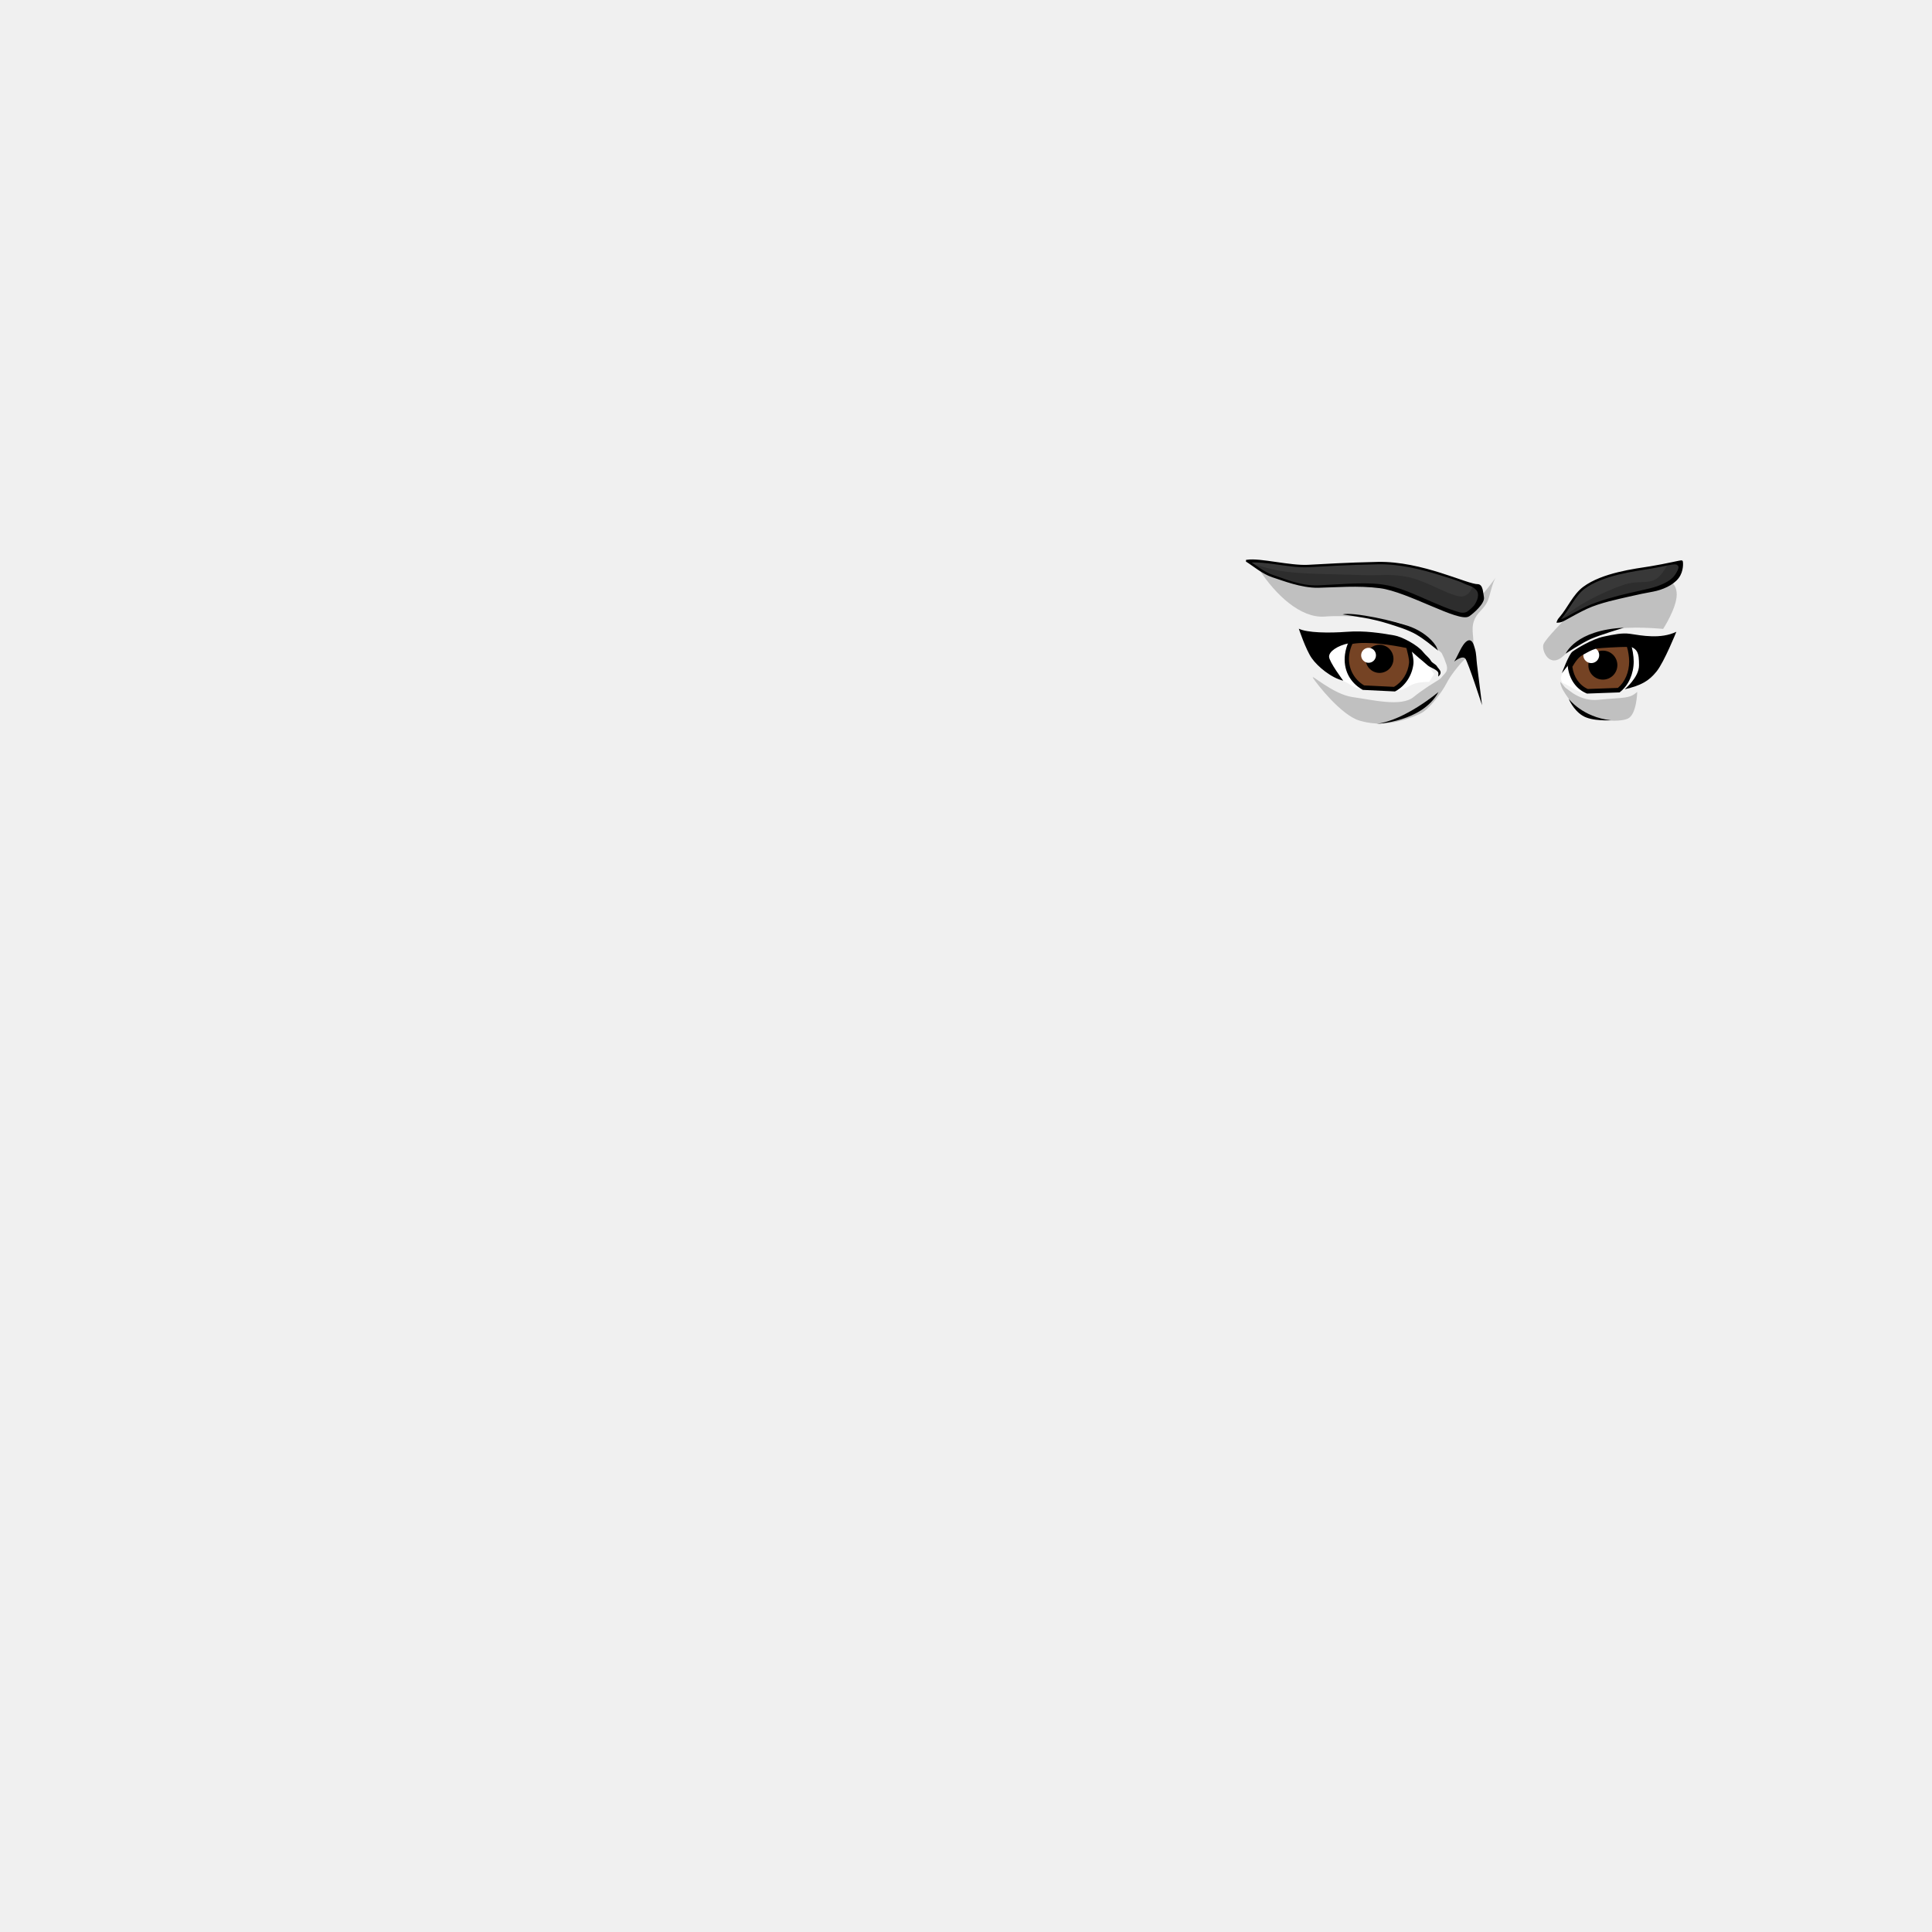
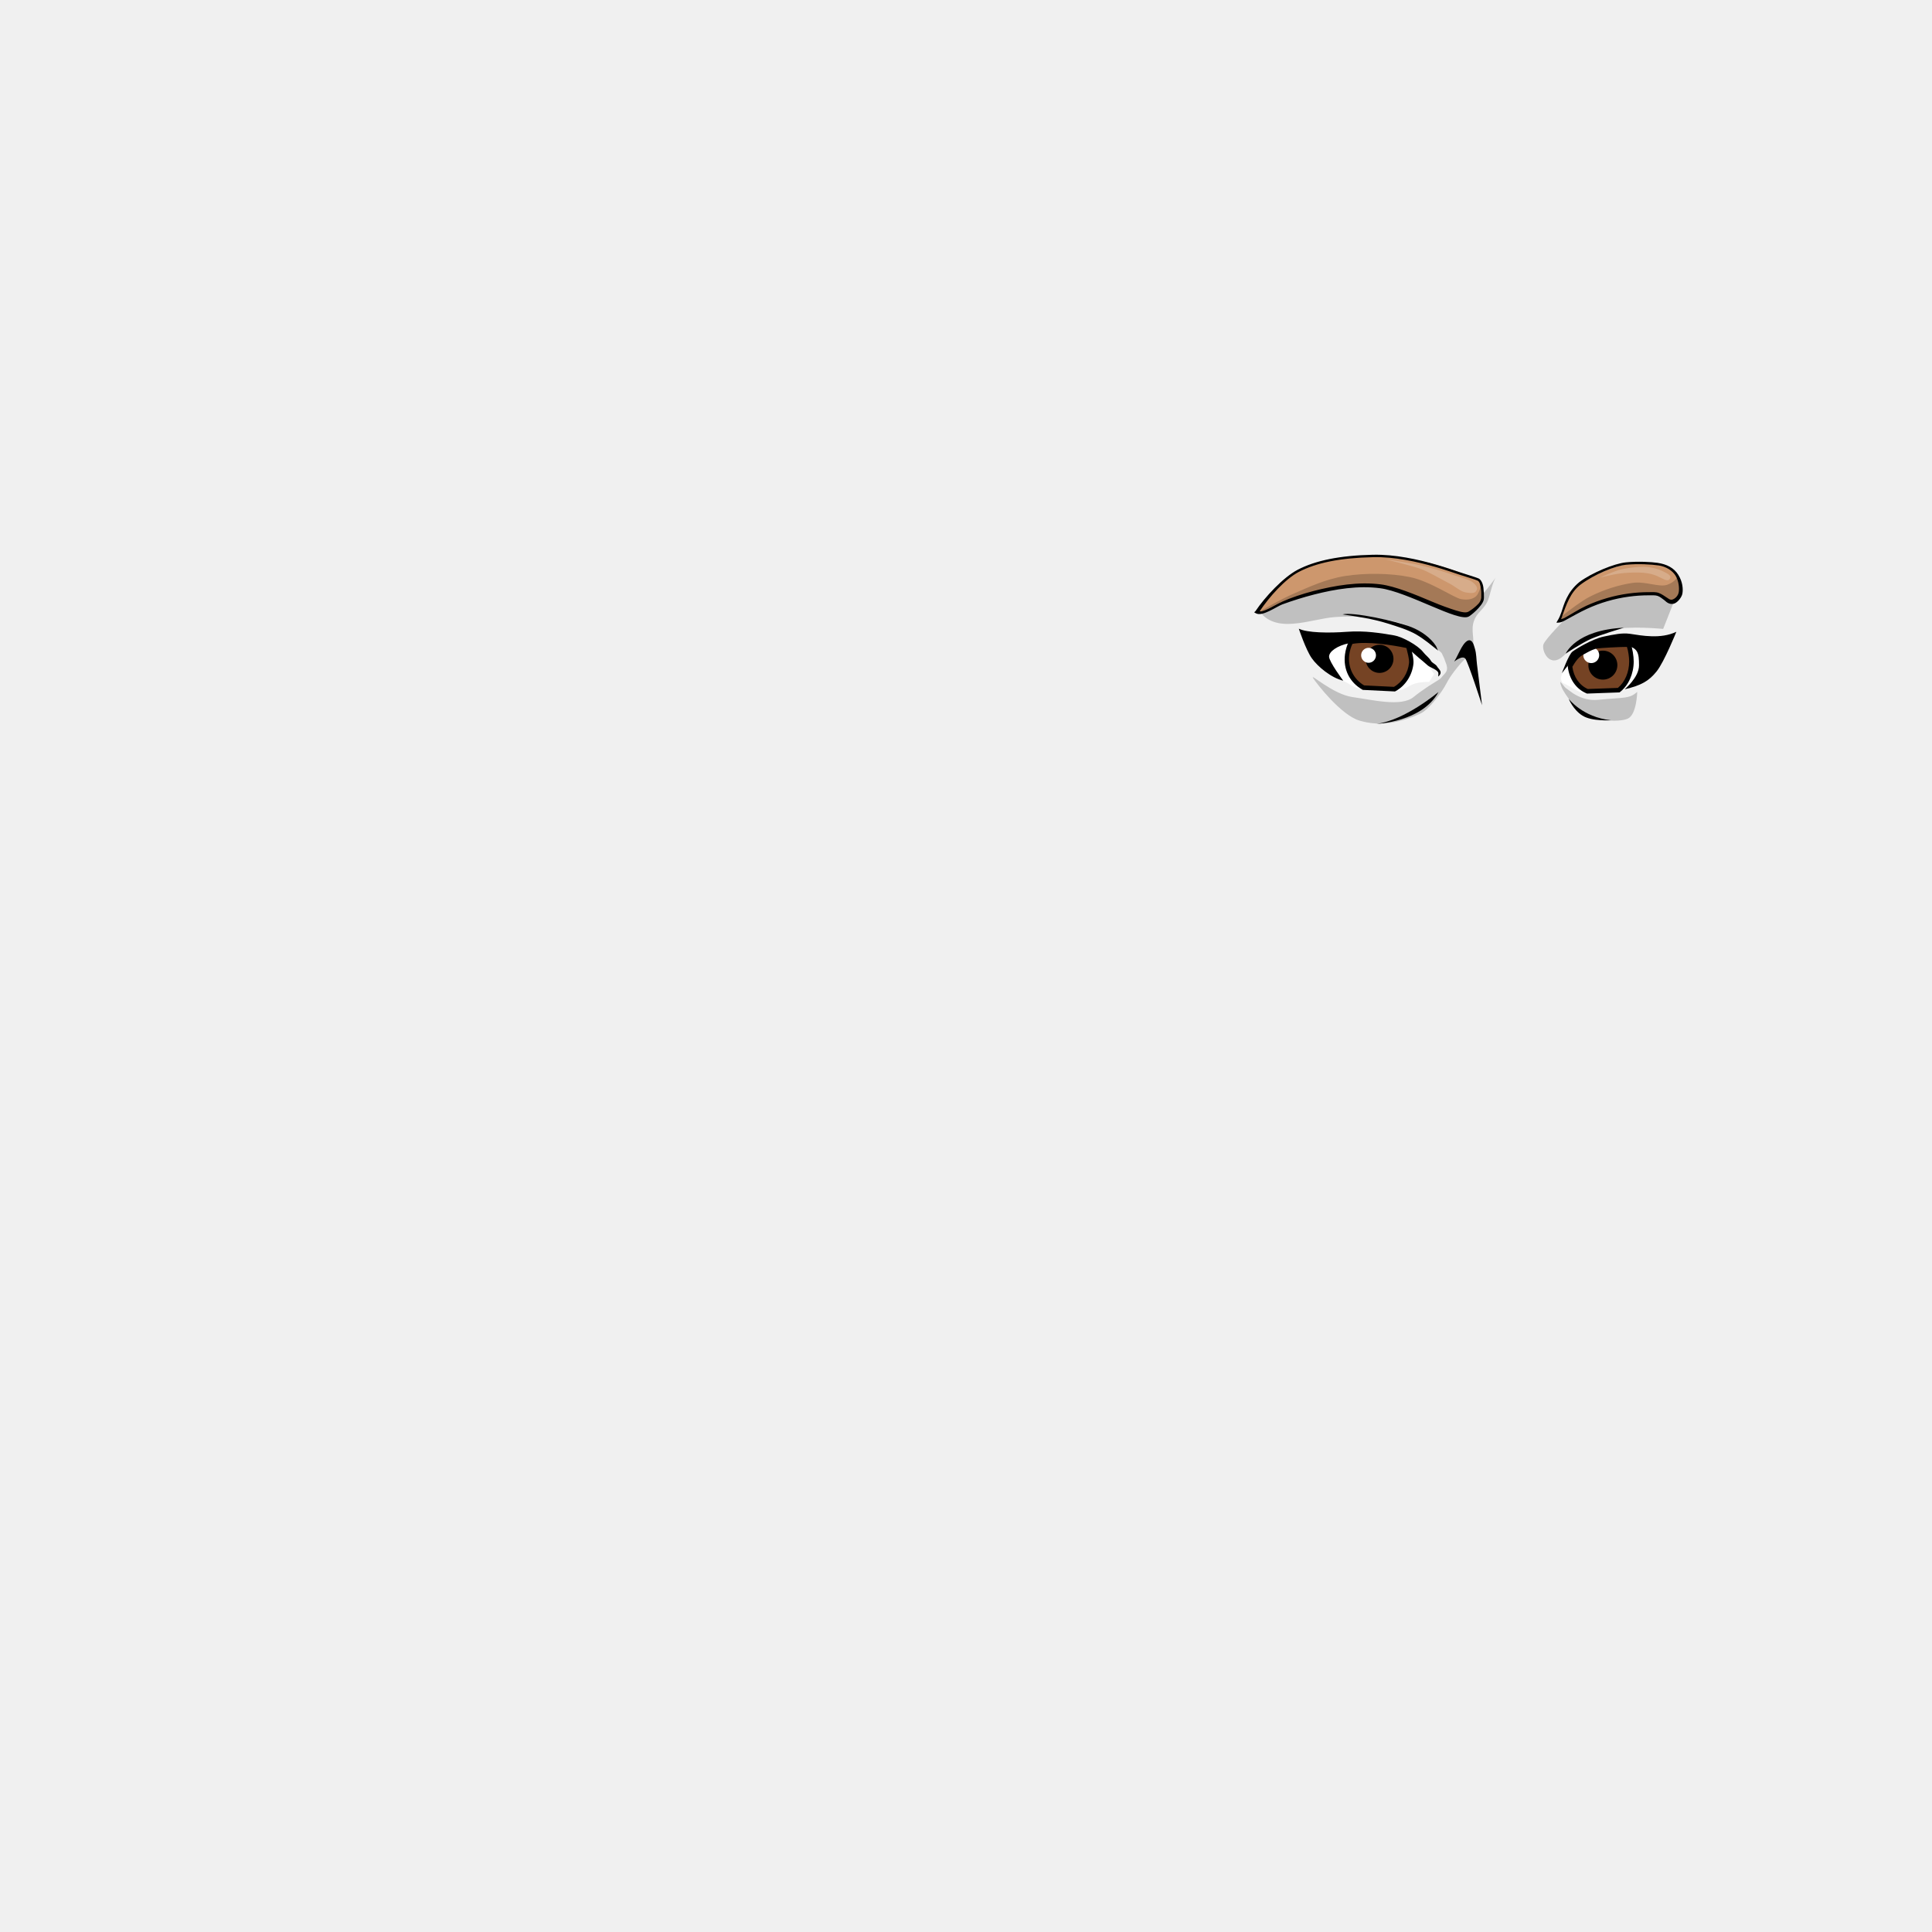
<svg xmlns="http://www.w3.org/2000/svg" version="1.1" id="svg156786" width="400" height="400" viewBox="0 0 400 400">
  <defs id="defs156790" />
  <g id="g156794">
    <path d="m 323.012,141.141 c 0.499,0.437 0.776,1.039 1.288,1.397 0.616,0.431 1.189,0.915 1.844,1.285 1.439,0.815 3.049,1.225 4.668,1.069 5.66,-0.548 6.492,-0.183 8.156,-1.643 0,0 -0.088,4.693 -1.957,5.54 -1.871,0.848 -7.696,0.483 -10.027,-1.525 -0.901,-0.776 -1.639,-1.791 -2.329,-2.785 -0.725,-1.043 -1.46,-2.003 -1.643,-3.339" style="opacity:0.2;fill:#000000;fill-opacity:1;fill-rule:nonzero;stroke:none;stroke-width:1.333" id="path164020" />
    <path d="m 336.605,142.641 c 0.593,-0.192 1.017,-0.783 1.017,-0.783 l 2.419,-2.9 -0.301,-5.128 -6.963,-0.973 c 0,0 -6.353,1.643 -7.657,3.043 -1.304,1.399 -1.941,4.471 -1.969,4.563 0,0 0.139,0.943 0.665,1.064 0.527,0.121 3.412,2.129 4.439,2.068 0.736,-0.043 5.957,-0.224 6.801,-0.437 0.844,-0.213 1.549,-0.516 1.549,-0.516" style="fill:#ffffff;fill-opacity:1;fill-rule:nonzero;stroke:none;stroke-width:1.333" id="path164074" />
    <path d="m 273.576,134.893 3.88,-2.413 12.451,0.296 4.565,3.273 2.431,3.487 -0.985,1.643 c -1.204,0.015 -2.323,0.061 -3.452,0.524 -0.824,0.339 -1.531,0.941 -2.412,1.133 -1.065,0.233 -2.413,0.268 -3.473,0.147 -2.448,-0.28 -4.596,0.207 -6.801,-1.089 -0.367,-0.216 -1,-0.636 -1.395,-0.785 -0.167,-0.063 -0.625,-0.325 -0.743,-0.465 -0.031,-0.037 -4.291,-5.153 -4.291,-5.153 z" style="fill:#ffffff;fill-opacity:1;fill-rule:nonzero;stroke:none;stroke-width:1.333" id="path164078" />
    <path d="m 291.545,133.725 c 0.245,0.917 0.735,2.592 0.64,3.583 -0.221,2.307 -1.609,4.388 -3.475,5.375 l -6.417,-0.313 c -2.372,-1.345 -3.753,-3.875 -3.375,-6.841 0.112,-0.873 0.408,-1.907 0.807,-2.651 3.175,-0.677 8.447,0.143 11.82,0.848" style="fill:#754324;fill-opacity:1;fill-rule:nonzero;stroke:none;stroke-width:1.333" id="path164082" />
    <path d="m 282.753,135.99 c -0.224,1.593 0.875,3.071 2.455,3.299 1.579,0.228 3.041,-0.88 3.267,-2.473 0.224,-1.593 -0.875,-3.071 -2.455,-3.299 -1.58,-0.228 -3.043,0.88 -3.267,2.473" style="fill:#000000;fill-opacity:1;fill-rule:nonzero;stroke:none;stroke-width:1.333" id="path164086" />
    <path d="m 291.727,137.243 c 0.077,-0.803 -0.361,-2.284 -0.543,-3.085 -3.043,-0.625 -8.073,-1.416 -11.179,-0.849 -0.325,0.659 -0.555,1.507 -0.652,2.191 -0.364,2.587 0.841,5.088 3.073,6.404 l 6.175,0.303 c 1.707,-0.953 2.927,-2.888 3.125,-4.963 m -9.663,5.537 c -2.633,-1.493 -3.996,-4.184 -3.6,-7.285 0.115,-0.9 0.425,-2.008 0.868,-2.836 l 0.113,-0.211 0.22,-0.047 c 3.147,-0.671 8.148,0.037 11.977,0.837 l 0.256,0.053 0.075,0.277 c 0.272,1.017 0.768,2.775 0.669,3.803 -0.232,2.415 -1.697,4.66 -3.715,5.728 l -0.113,0.06 -6.655,-0.325 z" style="fill:#000000;fill-opacity:1;fill-rule:nonzero;stroke:none;stroke-width:1.333" id="path164090" />
    <path d="m 284.88,135.675 c 0,0.855 -0.687,1.548 -1.535,1.548 -0.848,0 -1.535,-0.693 -1.535,-1.548 0,-0.855 0.687,-1.548 1.535,-1.548 0.848,0 1.535,0.693 1.535,1.548" style="fill:#ffffff;fill-opacity:1;fill-rule:nonzero;stroke:none;stroke-width:1.333" id="path164094" />
    <path d="m 288.637,131.546 c 1.628,0.275 4.877,1.991 6.033,3.483 0.537,0.695 1.177,1.057 1.631,1.851 0.188,0.329 1.005,0.717 1.175,1.027 0.18,0.327 0.467,0.565 0.649,0.884 0.127,0.22 0.159,0.423 0.12,0.608 -0.053,0.251 -0.235,0.472 -0.485,0.668 0.004,-0.34 0.141,-0.665 -0.064,-0.957 -0.417,-0.589 -1.624,-0.916 -2.143,-1.377 -0.581,-0.517 -1.168,-1.021 -1.767,-1.504 -0.975,-0.788 -2.063,-2.043 -3.196,-2.356 -4.629,-1.276 -8.76,-1.215 -11.291,-0.697 -2.417,0.493 -4.137,1.7 -4.129,2.775 0.009,1.075 2.931,4.979 2.931,4.979 -2.464,-0.579 -5.288,-2.9 -6.524,-4.669 -1.236,-1.771 -2.672,-6.096 -2.672,-6.096 1.727,0.856 6.189,0.927 9.943,0.644 3.755,-0.284 7.041,0.276 9.789,0.74" style="fill:#000000;fill-opacity:1;fill-rule:nonzero;stroke:none;stroke-width:1.333" id="path164098" />
    <path d="m 332.539,133.681 c -1.125,0.505 -3.144,0.496 -3.935,0.935 -1.443,0.801 -2.036,1.012 -3.321,3.332 0.267,2.56 1.644,4.392 3.464,5.177 l 6.259,-0.237 c 1.599,-1.281 2.541,-3.584 2.541,-5.941 0,-1.012 -0.244,-2.649 -0.588,-3.489 -1.263,0 -2.817,0.213 -4.42,0.224" style="fill:#754324;fill-opacity:1;fill-rule:nonzero;stroke:none;stroke-width:1.333" id="path164110" />
    <path d="m 334.859,137.707 c 0,1.659 -1.344,3.003 -3.003,3.003 -1.659,0 -3.003,-1.344 -3.003,-3.003 0,-1.659 1.344,-3.003 3.003,-3.003 1.659,0 3.003,1.344 3.003,3.003" style="fill:#000000;fill-opacity:1;fill-rule:nonzero;stroke:none;stroke-width:1.333" id="path164114" />
    <path d="m 331.097,135.64 c 0,0.909 -0.737,1.647 -1.647,1.647 -0.909,0 -1.647,-0.737 -1.647,-1.647 0,-0.909 0.737,-1.647 1.647,-1.647 0.909,0 1.647,0.737 1.647,1.647" style="fill:#ffffff;fill-opacity:1;fill-rule:nonzero;stroke:none;stroke-width:1.333" id="path164118" />
    <path d="m 325.544,138.047 c 0.276,2.133 1.46,3.84 3.195,4.604 l 6.227,-0.228 c 1.444,-1.187 2.336,-3.269 2.336,-5.477 0,-0.827 -0.191,-2.268 -0.469,-3.013 -1.473,0.005 -5.427,0.207 -6.179,0.328 -0.711,0.116 -1.589,0.587 -1.929,0.768 l -0.289,0.155 c -1.239,0.656 -1.768,0.937 -2.891,2.864 m 3.021,5.551 -0.095,-0.04 c -2.148,-0.893 -3.597,-2.972 -3.879,-5.56 l -0.016,-0.152 0.076,-0.132 c 1.311,-2.284 2.032,-2.667 3.343,-3.36 l 0.287,-0.153 c 0.496,-0.265 1.289,-0.353 2.123,-0.488 0.732,-0.119 1.491,-0.243 2.007,-0.467 l 0.089,-0.037 0.095,-0.001 c 1.428,-0.009 2.98,-0.225 4.613,-0.225 h 0.279 l 0.107,0.251 c 0.393,0.927 0.647,2.669 0.647,3.713 0,2.551 -1.079,4.969 -2.816,6.312 l -0.119,0.093 z" style="fill:#000000;fill-opacity:1;fill-rule:nonzero;stroke:none;stroke-width:1.333" id="path164122" />
    <path d="m 347.069,130.806 c 0,0 -2.509,6.236 -4.085,8.201 -1.576,1.967 -3.172,2.909 -6.639,3.705 0,0 3.005,-2.443 2.995,-4.965 -0.009,-2.523 -0.16,-3.744 -3.039,-4.14 -3.511,-0.483 -7.088,0.481 -8.511,1.113 -1.421,0.633 -4.424,4.679 -4.424,4.679 0,0 1.409,-3.901 2.205,-4.496 0.795,-0.593 4.107,-2.617 6.472,-3.107 2.128,-0.44 3.795,-0.811 5.455,-0.567 2.408,0.355 6.32,1.135 9.571,-0.424" style="fill:#000000;fill-opacity:1;fill-rule:nonzero;stroke:none;stroke-width:1.333" id="path164126" />
    <path d="m 297.821,143.268 c 0,0 -6.915,5.855 -12.84,6.609 0,0 9.496,-0.375 12.84,-6.609" style="fill:#000000;fill-opacity:1;fill-rule:nonzero;stroke:none;stroke-width:1.333" id="path164142" />
    <path d="m 324.789,144.69 c 0,0 2.844,3.792 8.727,4.429 0,0 -3.911,0.284 -5.883,-0.956 -1.972,-1.241 -2.844,-3.473 -2.844,-3.473" style="fill:#000000;fill-opacity:1;fill-rule:nonzero;stroke:none;stroke-width:1.333" id="path164146" />
    <path id="path20022" style="opacity:0.2;fill:#000000;fill-opacity:1;fill-rule:nonzero;stroke:none;stroke-width:1.333" d="M 299.457 139 C 299.36 139.204 299.208 139.399 299 139.609 C 298.639 139.975 298.365 140.443 297.932 140.707 C 297.592 140.914 296.075 141.858 295.762 142.066 C 294.702 142.773 293.655 143.507 292.643 144.328 C 290.099 146.395 284.161 144.892 280.062 144.328 C 275.962 143.765 271.157 139.255 271.863 140.383 C 272.57 141.509 277.657 148.071 281.473 149.197 C 285.801 150.476 289.957 149.632 294.107 147.719 C 295.881 146.901 298.553 143.297 299.467 141.508 C 299.912 140.636 300.476 139.801 301.084 139 L 299.457 139 z " />
  </g>
  <g id="layer4">
    <path d="m 305.79,137.526 c -0.127,-1.019 -0.113,-2.184 -0.412,-3.167 -0.151,-0.493 -0.319,-1.328 -0.78,-1.661 -0.796,-0.573 -1.672,0.823 -1.976,1.347 -0.551,0.955 -0.975,1.979 -1.537,2.927 0,0 1.709,-1.391 2.305,-0.596 0.595,0.793 3.451,9.627 3.451,9.627 -0.06,-0.489 -0.121,-0.977 -0.181,-1.465 -0.289,-2.337 -0.58,-4.673 -0.869,-7.011" style="fill:#000000;fill-opacity:1;fill-rule:nonzero;stroke:none;stroke-width:1.333" id="path164138" />
  </g>
  <g id="layer3" style="display:none">
    <path id="path164064" style="opacity:0.2;fill:#000000;fill-opacity:1;fill-rule:nonzero;stroke:none;stroke-width:1.333" d="m 309.801,119.42 c -1.265,1.633 -3.46,4.969 -5.529,5.498 -2.397,0.613 -4.864,-0.539 -6.988,-1.531 -2.325,-1.087 -4.523,-1.993 -7.068,-2.504 -4.556,-0.915 -9.001,-0.626 -13.391,0.268 -2.548,0.519 -5.076,1.239 -7.596,2.047 -0.615,0.197 -8.752,2.932 -8.686,3.033 3.432,5.279 10.725,1.932 15.742,1.533 4.36,-0.348 10.014,0.114 14.213,1.408 2.073,0.639 5.819,3.884 6.385,4.635 0.251,0.333 1.541,1.179 1.67,1.529 0.167,0.451 0.446,0.857 0.574,1.328 0.104,0.381 0.309,0.752 0.395,1.125 0.114,0.499 0.1,0.867 -0.065,1.211 h 1.627 c 0.459,-0.604 0.94,-1.191 1.426,-1.746 0.816,-0.933 2.114,-1.732 2.404,-2.996 0.451,-1.96 -0.435,-3.706 0.234,-5.646 0.667,-1.937 2.075,-2.356 2.875,-4.238 0.565,-1.331 0.901,-3.822 1.777,-4.953 z m 13.852,16.411 c 2.635,-2.413 7.436,-4.575 10.4,-5.447 2.964,-0.872 10.288,-0.175 10.288,-0.175 l 2.807,-7.115 -6.295,-0.907 -8.491,-0.111 -8.249,6.04 c 0,0 -4.011,4.011 -4.533,5.231 -0.523,1.221 1.172,5.14 4.073,2.483" />
    <path id="path164106" style="fill:#000000;fill-opacity:1;fill-rule:nonzero;stroke:none;stroke-width:1.333" d="m 324.172,135.315 c 0,0 2.031,-4.869 12.023,-5.352 0,0 -4.952,1.491 -6.836,2.323 -1.885,0.833 -5.187,3.029 -5.187,3.029 m -26.417,-0.619 c 0.017,0.013 0.035,0.028 0.052,0.041 -0.2,-0.167 -0.353,-0.745 -0.503,-0.984 -1.1,-1.74 -3.127,-3.119 -5.011,-3.881 -3.213,-1.301 -12.313,-3.244 -14.325,-2.665 3.123,0.453 6.264,0.919 9.281,1.865 1.932,0.607 4.248,1.289 5.995,2.311 1.637,0.957 3.023,2.141 4.511,3.313" />
    <path id="path164134" style="fill:#383838;fill-opacity:1;fill-rule:nonzero;stroke:none;stroke-width:1.333" d="m 270.819,120.303 c -2.929,1.539 -8.281,4.308 -10.732,6.428 1.219,0.732 4.099,-1.388 5.315,-1.831 2.165,-0.788 4.371,-1.484 6.613,-2.057 4.419,-1.128 9.151,-1.897 13.733,-1.309 5.819,0.748 16.389,7.132 18.315,5.843 0.888,-0.596 3.124,-2.6 2.925,-3.692 -0.181,-0.997 -0.208,-2.529 -1.079,-2.495 -2.052,0.084 -11.576,-4.805 -20.684,-4.607 -6.836,0.149 -10.744,1.797 -14.407,3.72 m 76.192,0.456 c 0.572,1.089 0.749,3.453 -0.628,4.015 -0.532,0.217 -1.068,-0.332 -1.476,-0.6 -0.524,-0.345 -0.98,-0.795 -1.577,-1.017 -0.577,-0.215 -1.284,-0.149 -1.901,-0.152 -1.417,-0.005 -2.835,0.088 -4.239,0.28 -3.008,0.409 -5.965,1.264 -8.721,2.54 -1.529,0.708 -2.995,1.543 -4.472,2.351 -0.439,0.24 -0.9,0.483 -1.4,0.487 0.104,-0.3 0.316,-0.548 0.524,-0.788 1.648,-1.907 2.784,-4.664 4.805,-6.171 3.868,-2.887 8.959,-4.707 13.823,-3.999 1.904,0.277 4.253,1.228 5.239,3.011 0.008,0.015 0.016,0.029 0.024,0.044" />
    <path id="path20129" style="color:#000000;fill:#000000;-inkscape-stroke:none" d="m 338.059,117.375 c -3.719,0.352 -7.347,1.939 -10.281,4.129 -2.103,1.567 -3.239,4.348 -4.846,6.207 -0.209,0.241 -0.446,0.51 -0.57,0.869 l -0.117,0.334 0.355,-0.002 c 0.58,-0.005 1.076,-0.276 1.518,-0.518 1.48,-0.809 2.94,-1.642 4.457,-2.344 2.733,-1.265 5.667,-2.112 8.65,-2.518 1.392,-0.19 2.797,-0.284 4.203,-0.279 0.636,0.003 1.317,-0.049 1.816,0.137 0.533,0.199 0.974,0.629 1.341,0.87 0.367,0.241 0.608,0.452 0.89,0.613 0.282,0.161 0.642,0.28 1.004,0.133 0.806,-0.328 1.139,-1.175 1.199,-2.023 0.06,-0.849 0.212,-1.606 -0.824,-3.012 -1.036,-1.406 -3.113,-2.228 -5.068,-2.513 -1.237,-0.18 -2.487,-0.199 -3.727,-0.082 z m 0.045,0.5 c 1.204,-0.115 2.415,-0.096 3.609,0.078 1.852,0.27 3.817,1.262 4.482,2.263 0.665,1.001 0.861,1.752 0.808,2.498 -0.053,0.746 -0.189,1.081 -0.722,1.411 -0.171,0.07 -0.345,0.023 -0.566,-0.104 -0.221,-0.126 -0.384,-0.16 -0.76,-0.392 -0.376,-0.232 -0.855,-0.617 -1.517,-0.864 -0.655,-0.244 -1.389,-0.165 -1.988,-0.168 -1.429,-0.005 -2.858,0.09 -4.273,0.283 -3.032,0.413 -6.014,1.274 -8.793,2.561 -1.542,0.714 -3.031,1.709 -4.506,2.515 -0.229,0.126 -0.449,0.155 -0.674,0.24 0.044,-0.053 0.061,-0.106 0.107,-0.16 1.689,-1.954 2.825,-4.687 4.766,-6.133 2.868,-2.14 6.416,-3.685 10.027,-4.029 z m -52.883,-1.541 c -6.874,0.15 -10.842,1.819 -14.518,3.748 -2.928,1.538 -8.274,4.294 -10.779,6.461 l -0.262,0.225 0.297,0.178 c 0.388,0.233 0.865,0.225 1.357,0.115 0.493,-0.11 1.016,-0.327 1.537,-0.578 1.042,-0.502 2.088,-1.149 2.635,-1.348 2.159,-0.786 4.356,-1.478 6.59,-2.049 4.404,-1.124 9.105,-1.886 13.639,-1.305 2.839,0.365 6.94,2.139 10.553,3.668 1.806,0.765 3.493,1.468 4.863,1.902 0.685,0.217 1.29,0.368 1.803,0.424 0.512,0.056 0.943,0.026 1.268,-0.191 0.471,-0.316 1.254,-0.969 1.916,-1.699 0.331,-0.365 0.63,-0.748 0.84,-1.125 0.21,-0.377 0.342,-0.752 0.275,-1.119 -0.087,-0.479 -0.137,-1.117 -0.285,-1.656 -0.074,-0.27 -0.171,-0.519 -0.336,-0.719 -0.165,-0.199 -0.422,-0.338 -0.713,-0.326 -0.406,0.017 -1.409,-0.257 -2.729,-0.699 -1.32,-0.442 -2.989,-1.04 -4.883,-1.635 -3.787,-1.191 -8.468,-2.372 -13.068,-2.271 z m 0.012,0.5 c 4.507,-0.098 9.141,1.065 12.906,2.248 1.882,0.592 3.547,1.188 4.875,1.633 1.328,0.445 2.286,0.75 2.906,0.725 0.144,-0.006 0.218,0.035 0.309,0.145 0.091,0.109 0.174,0.3 0.238,0.533 0.128,0.467 0.202,0.944 0.212,1.569 0.003,0.181 -0.082,0.547 -0.263,0.872 -0.181,0.325 -0.428,0.569 -0.773,0.885 -0.713,0.651 -1.217,0.939 -1.504,1.13 -0.287,0.192 -0.607,0.245 -1.064,0.196 -0.457,-0.05 -1.04,-0.191 -1.707,-0.402 -1.335,-0.423 -3.016,-1.017 -4.82,-1.781 -3.609,-1.528 -7.702,-3.214 -10.682,-3.597 -4.632,-0.594 -9.437,0.227 -13.871,1.359 -2.252,0.576 -4.877,1.463 -6.404,2.17 -1.527,0.708 -1.948,1.028 -2.955,1.514 -0.503,0.243 -1.002,0.445 -1.43,0.541 -0.171,0.038 -0.255,-0.023 -0.396,-0.021 2.555,-2.028 7.353,-4.57 10.125,-6.025 3.65,-1.916 7.499,-3.543 14.297,-3.691 z" />
    <path id="path20136" style="fill:#000000;fill-opacity:0.2;stroke:none;stroke-width:1px;stroke-linecap:butt;stroke-linejoin:miter;stroke-opacity:1" d="m 278.527,119.25 c -4.045,0.634 -7.528,2.295 -10.545,3.596 -3.016,1.301 -7.578,4.002 -7.578,4.002 1.344,0.289 3.877,-1.539 4.998,-1.947 2.165,-0.788 4.371,-1.483 6.613,-2.057 4.419,-1.128 9.15,-1.899 13.732,-1.311 5.819,0.748 16.389,7.133 18.314,5.844 0.888,-0.596 3.124,-2.601 2.926,-3.693 -0.142,-0.78 -0.19,-1.884 -0.621,-2.312 0,0 -0.158,1.541 -0.754,2.072 -0.596,0.531 -1.61,0.872 -3.109,0.6 -1.498,-0.272 -6.396,-3.7 -10.553,-4.555 -4.157,-0.855 -9.379,-0.872 -13.424,-0.238 z m 67.914,0.705 -1.637,0.852 c 0,0 -4.169,-0.516 -6.832,-0.119 -2.663,0.397 -5.875,1.336 -8.869,2.877 -1.563,0.804 -3.863,2.522 -5.719,3.99 -0.087,0.109 -0.174,0.216 -0.264,0.32 -0.208,0.24 -0.419,0.487 -0.523,0.787 0.5,-0.004 0.962,-0.246 1.4,-0.486 1.477,-0.808 2.941,-1.644 4.471,-2.352 2.756,-1.276 5.715,-2.13 8.723,-2.539 1.404,-0.192 2.821,-0.286 4.238,-0.281 0.617,0.003 1.323,-0.062 1.9,0.152 0.597,0.223 1.054,0.672 1.578,1.018 0.408,0.268 0.945,0.817 1.477,0.6 1.377,-0.561 1.199,-2.924 0.627,-4.014 -0.008,-0.015 -0.015,-0.03 -0.023,-0.045 -0.151,-0.274 -0.338,-0.525 -0.547,-0.76 z" />
  </g>
-   <g id="g7101">
+   <g id="g6555" style="display:inline">
+     <path id="path6545" style="opacity:0.2;fill:#000000;fill-opacity:1;fill-rule:nonzero;stroke:none;stroke-width:1.333" d="m 309.801,119.42 c -1.265,1.633 -3.46,4.969 -5.529,5.498 -2.397,0.613 -4.864,-0.539 -6.988,-1.531 -2.325,-1.087 -4.523,-1.993 -7.068,-2.504 -4.556,-0.915 -9.001,-0.626 -13.391,0.268 -2.548,0.519 -5.076,1.239 -7.596,2.047 -0.615,0.197 -8.752,2.932 -8.686,3.033 3.432,5.279 10.725,1.932 15.742,1.533 4.36,-0.348 10.014,0.114 14.213,1.408 2.073,0.639 5.819,3.884 6.385,4.635 0.251,0.333 1.541,1.179 1.67,1.529 0.167,0.451 0.446,0.857 0.574,1.328 0.104,0.381 0.309,0.752 0.395,1.125 0.114,0.499 0.1,0.867 -0.065,1.211 h 1.627 c 0.459,-0.604 0.94,-1.191 1.426,-1.746 0.816,-0.933 2.114,-1.732 2.404,-2.996 0.451,-1.96 -0.435,-3.706 0.234,-5.646 0.667,-1.937 2.075,-2.356 2.875,-4.238 0.565,-1.331 0.901,-3.822 1.777,-4.953 z m 13.852,16.411 c 2.635,-2.413 7.436,-4.575 10.4,-5.447 2.964,-0.872 10.288,-0.175 10.288,-0.175 l 2.807,-7.115 -6.295,-0.907 -8.491,-0.111 -8.249,6.04 c 0,0 -4.011,4.011 -4.533,5.231 -0.523,1.221 1.172,5.14 4.073,2.483" />
+     <path id="path6547" style="fill:#000000;fill-opacity:1;fill-rule:nonzero;stroke:none;stroke-width:1.333" d="m 324.172,135.315 c 0,0 2.031,-4.869 12.023,-5.352 0,0 -4.952,1.491 -6.836,2.323 -1.885,0.833 -5.187,3.029 -5.187,3.029 m -26.417,-0.619 c 0.017,0.013 0.035,0.028 0.052,0.041 -0.2,-0.167 -0.353,-0.745 -0.503,-0.984 -1.1,-1.74 -3.127,-3.119 -5.011,-3.881 -3.213,-1.301 -12.313,-3.244 -14.325,-2.665 3.123,0.453 6.264,0.919 9.281,1.865 1.932,0.607 4.248,1.289 5.995,2.311 1.637,0.957 3.023,2.141 4.511,3.313" />
+     <path id="path6549" style="fill:#cd976d;fill-opacity:1;fill-rule:nonzero;stroke:none;stroke-width:1.333" d="m 260.087,126.731 c 1.219,0.732 4.099,-1.388 5.315,-1.831 2.165,-0.788 4.371,-1.484 6.613,-2.057 4.419,-1.128 9.151,-1.897 13.733,-1.309 5.819,0.748 16.389,7.132 18.315,5.843 0.888,-0.596 3.124,-2.6 2.925,-3.692 -0.142,-1.192 0.118,-3.393 -1.585,-3.974 -1.703,-0.582 -11.109,-4.727 -20.217,-4.529 -6.836,0.149 -12.457,0.902 -16.12,2.824 -2.929,1.539 -6.534,5.634 -8.98,8.725 z m 86.296,-1.957 c -0.532,0.217 -1.068,-0.332 -1.476,-0.6 -0.524,-0.345 -0.98,-0.795 -1.577,-1.017 -0.577,-0.215 -1.284,-0.149 -1.901,-0.152 -1.417,-0.005 -2.835,0.088 -4.239,0.28 -3.008,0.409 -5.965,1.264 -8.721,2.54 -1.529,0.708 -2.995,1.543 -4.472,2.351 -0.439,0.24 -0.9,0.483 -1.4,0.487 0.104,-0.3 0.316,-0.548 0.524,-0.788 1.054,-2.727 1.89,-5.374 3.911,-6.881 4.859,-3.162 10.262,-5.047 15.121,-4.375 4.859,0.672 4.965,2.029 5.561,3.565 0.596,1.536 0.047,4.029 -1.33,4.591 z" />
+     <path id="path6551" style="color:#000000;fill:#000000;-inkscape-stroke:none" d="m 323.282,126.718 c -0.499,1.475 -0.833,1.73 -1.038,2.196 l 0.355,-0.002 c 0.58,-0.005 1.076,-0.276 1.518,-0.518 1.48,-0.809 2.94,-1.642 4.457,-2.344 2.733,-1.265 5.667,-2.112 8.65,-2.518 1.392,-0.19 2.797,-0.284 4.203,-0.279 0.636,0.003 1.317,-0.049 1.816,0.137 0.533,0.199 0.974,0.629 1.341,0.87 0.6,0.577 1.151,0.891 1.894,0.746 0.743,-0.145 1.702,-1.279 1.847,-2.117 0.157,-0.907 0.077,-2.398 -0.851,-3.878 -0.899,-1.434 -2.369,-2.201 -4.325,-2.486 -1.237,-0.18 -4.001,-0.337 -6.481,-0.102 -2.479,0.235 -7.154,2.207 -9.672,4.086 -2.596,2.112 -3.216,4.735 -3.716,6.21 z m 23.632,-7.52 c 0.664,1.085 0.809,2.657 0.64,3.462 -0.154,0.732 -0.73,1.278 -1.273,1.466 -0.543,0.189 -0.978,-0.317 -1.327,-0.496 -0.376,-0.232 -0.855,-0.617 -1.517,-0.864 -0.655,-0.244 -1.389,-0.165 -1.988,-0.168 -1.429,-0.005 -2.858,0.09 -4.273,0.283 -3.032,0.413 -6.014,1.274 -8.793,2.561 -1.542,0.714 -3.031,1.709 -4.506,2.515 -0.229,0.126 -0.449,0.155 -0.674,0.24 1.151,-3.241 1.948,-5.541 4.008,-7.143 2.868,-2.14 7.132,-3.905 9.539,-4.135 2.407,-0.23 5.133,-0.073 6.656,0.149 1.523,0.222 2.843,1.044 3.507,2.129 z m -62.667,-4.344 c -6.874,0.15 -11.932,1.196 -15.608,3.125 -2.928,1.538 -6.755,5.617 -8.716,8.564 l -0.262,0.225 0.297,0.178 c 0.388,0.233 0.865,0.225 1.357,0.115 0.493,-0.11 1.016,-0.327 1.537,-0.578 1.042,-0.502 2.088,-1.149 2.635,-1.348 2.159,-0.786 4.356,-1.478 6.59,-2.049 4.404,-1.124 9.105,-1.886 13.639,-1.305 2.839,0.365 6.94,2.139 10.553,3.668 1.806,0.765 3.493,1.468 4.863,1.902 0.685,0.217 1.29,0.368 1.803,0.424 0.512,0.056 0.943,0.026 1.268,-0.191 0.471,-0.316 1.254,-0.969 1.916,-1.699 0.331,-0.365 0.63,-0.748 0.84,-1.125 0.21,-0.377 0.277,-0.668 0.275,-1.119 -0.001,-0.451 -0.003,-1.042 -0.106,-1.945 -0.103,-0.903 -0.513,-1.72 -1.02,-1.944 -0.508,-0.224 -2.512,-0.821 -3.831,-1.263 -1.32,-0.442 -3.001,-1.026 -4.933,-1.582 -3.815,-1.098 -8.495,-2.152 -13.096,-2.051 z m 0.012,0.5 c 4.507,-0.098 9.141,0.937 12.934,2.028 1.921,0.553 3.597,1.136 4.925,1.581 1.328,0.445 3.254,0.989 3.775,1.234 0.521,0.245 0.581,0.959 0.711,1.646 0.13,0.686 0.065,1.22 0.074,1.844 0.003,0.181 -0.082,0.547 -0.263,0.872 -0.181,0.325 -0.428,0.569 -0.773,0.885 -0.713,0.651 -1.217,0.939 -1.504,1.13 -0.287,0.192 -0.607,0.245 -1.064,0.196 -0.457,-0.05 -1.04,-0.191 -1.707,-0.402 -1.335,-0.423 -3.016,-1.017 -4.82,-1.781 -3.609,-1.528 -7.702,-3.214 -10.682,-3.597 -4.632,-0.594 -9.437,0.227 -13.871,1.359 -2.252,0.576 -4.877,1.463 -6.404,2.17 -1.527,0.708 -1.948,1.028 -2.955,1.514 -0.503,0.243 -1.002,0.445 -1.43,0.541 -0.171,0.038 -0.255,-0.023 -0.396,-0.021 1.945,-2.958 5.29,-6.672 8.061,-8.128 3.65,-1.916 8.589,-2.92 15.387,-3.068 z" />
+     <path id="path6553" style="fill:#000000;fill-opacity:0.2;stroke:none;stroke-width:1px;stroke-linecap:butt;stroke-linejoin:miter;stroke-opacity:1" d="m 278.527,119.25 c -4.045,0.634 -7.528,2.295 -10.545,3.596 -3.016,1.301 -7.578,4.002 -7.578,4.002 1.344,0.289 3.877,-1.539 4.998,-1.947 2.165,-0.788 4.371,-1.483 6.613,-2.057 4.419,-1.128 9.15,-1.899 13.732,-1.311 5.819,0.748 16.389,7.133 18.314,5.844 0.888,-0.596 3.124,-2.601 2.926,-3.693 0.051,-0.89 0.03,-1.939 -0.401,-2.368 0,0 -0.378,1.596 -0.974,2.127 -0.596,0.531 -1.61,0.872 -3.109,0.6 -1.498,-0.272 -6.396,-3.7 -10.553,-4.555 -4.157,-0.855 -9.379,-0.872 -13.424,-0.238 z m 68.79,0.16 c 0,0 -0.501,1.104 -2.162,1.669 -1.661,0.565 -4.519,-0.789 -7.182,-0.392 -2.663,0.397 -5.875,1.336 -8.869,2.877 -1.563,0.804 -3.863,2.522 -5.719,3.99 -0.087,0.109 -0.174,0.216 -0.264,0.32 -0.208,0.24 -0.419,0.487 -0.523,0.787 0.5,-0.004 0.962,-0.246 1.4,-0.486 1.477,-0.808 2.941,-1.644 4.471,-2.352 2.756,-1.276 5.715,-2.13 8.723,-2.539 1.404,-0.192 2.821,-0.286 4.238,-0.281 0.617,0.003 1.323,-0.062 1.9,0.152 0.597,0.223 1.054,0.672 1.578,1.018 0.408,0.268 0.945,0.817 1.477,0.6 1.377,-0.561 1.939,-3.236 1.367,-4.325 -0.008,-0.015 -0.015,-0.03 -0.023,-0.045 -0.151,-0.274 -0.159,-0.805 -0.411,-0.993 z" />
+     <path id="path8819" style="fill:#ffffff;fill-opacity:0.2;stroke:none;stroke-width:1px;stroke-linecap:butt;stroke-linejoin:miter;stroke-opacity:1" d="m 286.698,115.761 c 0,0 5.105,0.751 7.418,1.285 2.312,0.534 4.61,1.238 6.444,1.869 1.834,0.631 3.82,1.061 4.575,1.83 0.755,0.769 0.806,1.072 0.487,1.616 -0.319,0.544 -1.121,0.465 -2.18,0.292 -1.059,-0.173 -2.123,-1.238 -3.719,-2.044 -1.596,-0.806 -4.108,-2.336 -5.841,-2.92 -1.733,-0.584 -7.184,-1.927 -7.184,-1.927 z m 49.12,2.083 c 1.316,-0.275 3.081,-0.496 4.409,-0.488 1.601,0.01 3.036,0.432 3.952,0.873 1.204,0.58 1.975,0.938 1.529,1.64 -0.445,0.702 -1.479,-0.134 -2.641,-0.619 -1.203,-0.502 -2.444,-0.688 -3.813,-0.714 -1.421,-0.026 -2.645,0.049 -3.941,0.207 -1.296,0.159 -4.05,0.837 -4.05,0.837 0,0 3.016,-1.415 4.555,-1.737 z" />
+   </g>
+   <g id="g7101" style="display:none">
    <path id="path7091" style="opacity:0.2;fill:#000000;fill-opacity:1;fill-rule:nonzero;stroke:none;stroke-width:1.333" d="m 309.801,119.42 c -1.265,1.633 -3.46,4.969 -5.529,5.498 -2.397,0.613 -4.864,-0.539 -6.988,-1.531 -2.325,-1.087 -4.523,-1.993 -7.068,-2.504 -4.556,-0.915 -9.897,-0.99 -13.501,-0.834 -3.604,0.156 -5.896,-0.217 -7.596,-0.266 -1.7,-0.049 -8.532,-2.024 -8.465,-1.923 3.432,5.279 8.632,10.192 13.65,9.793 4.36,-0.348 11.997,0.224 16.195,1.518 2.073,0.639 5.819,3.884 6.385,4.635 0.251,0.333 1.541,1.179 1.67,1.529 0.167,0.451 0.446,0.857 0.574,1.328 0.104,0.381 0.309,0.752 0.395,1.125 0.114,0.499 0.1,0.867 -0.065,1.211 h 1.627 c 0.459,-0.604 0.94,-1.191 1.426,-1.746 0.816,-0.933 2.114,-1.732 2.404,-2.996 0.451,-1.96 -0.435,-3.706 0.234,-5.646 0.667,-1.937 2.075,-2.356 2.875,-4.238 0.565,-1.331 0.901,-3.822 1.777,-4.953 z m 13.852,16.411 c 2.635,-2.413 7.436,-4.575 10.4,-5.447 2.964,-0.872 10.288,-0.175 10.288,-0.175 0,0 2.802,-4.321 2.807,-7.115 0.004,-2.793 -2.22,-3.027 -2.22,-3.027 l -12.566,2.009 -8.249,6.04 c 0,0 -4.011,4.011 -4.533,5.231 -0.523,1.221 1.172,5.14 4.073,2.483" />
    <path id="path7093" style="fill:#000000;fill-opacity:1;fill-rule:nonzero;stroke:none;stroke-width:1.333" d="m 324.172,135.315 c 0,0 2.031,-4.869 12.023,-5.352 0,0 -4.952,1.491 -6.836,2.323 -1.885,0.833 -5.187,3.029 -5.187,3.029 m -26.417,-0.619 c 0.017,0.013 0.035,0.028 0.052,0.041 -0.2,-0.167 -0.353,-0.745 -0.503,-0.984 -1.1,-1.74 -3.127,-3.119 -5.011,-3.881 -3.213,-1.301 -12.313,-3.244 -14.325,-2.665 3.123,0.453 6.264,0.919 9.281,1.865 1.932,0.607 4.248,1.289 5.995,2.311 1.637,0.957 3.023,2.141 4.511,3.313" />
    <path id="path7095" style="fill:#383838;fill-opacity:1;fill-rule:nonzero;stroke:none;stroke-width:1.333" d="m 258.218,116.14 c 1.219,0.732 3.312,2.523 5.315,3.153 2.002,0.631 5.93,2.22 9.417,2.148 3.486,-0.072 8.216,-0.496 12.799,0.092 5.819,0.748 16.389,7.132 18.315,5.843 0.888,-0.596 3.124,-2.6 2.925,-3.692 -0.181,-0.997 -0.208,-2.529 -1.079,-2.495 -2.052,0.084 -11.576,-4.805 -20.684,-4.607 -6.836,0.149 -10.645,0.409 -14.407,0.605 -3.762,0.196 -9.995,-1.455 -12.601,-1.048 z m 89.118,3.411 c -1.06,1.394 -3.297,2.346 -5.081,2.683 -1.784,0.337 -2.831,0.53 -5.065,1.051 -2.234,0.521 -5.965,1.264 -8.721,2.54 -1.529,0.708 -2.995,1.543 -4.472,2.351 -0.439,0.24 -0.9,0.483 -1.4,0.487 0.104,-0.3 0.316,-0.548 0.524,-0.788 1.648,-1.907 2.784,-4.664 4.805,-6.171 3.868,-2.887 10.636,-3.708 13.823,-4.219 3.186,-0.511 6.36,-1.318 6.41,-1.205 0.05,0.113 0.238,1.877 -0.822,3.271 z" />
    <path style="color:#000000;fill:#000000;-inkscape-stroke:none" d="m 258.18,115.893 -0.211,0.033 v 0.355 l 0.121,0.072 c 1.173,0.704 3.285,2.521 5.369,3.178 1.977,0.623 5.93,2.234 9.496,2.16 3.502,-0.072 8.216,-0.493 12.762,0.09 2.839,0.365 6.94,2.139 10.553,3.668 1.806,0.765 3.493,1.468 4.863,1.902 0.685,0.217 1.29,0.368 1.803,0.424 0.512,0.056 0.943,0.026 1.268,-0.191 0.471,-0.316 1.254,-0.969 1.916,-1.699 0.331,-0.365 0.63,-0.748 0.84,-1.125 0.21,-0.377 0.342,-0.752 0.275,-1.119 -0.087,-0.479 -0.137,-1.117 -0.285,-1.656 -0.074,-0.27 -0.171,-0.519 -0.336,-0.719 -0.165,-0.199 -0.422,-0.338 -0.713,-0.326 -0.406,0.017 -1.409,-0.257 -2.729,-0.699 -1.32,-0.442 -2.989,-1.04 -4.883,-1.635 -3.787,-1.191 -8.468,-2.372 -13.068,-2.271 -6.84,0.149 -10.655,0.409 -14.414,0.605 -1.837,0.096 -4.331,-0.264 -6.686,-0.602 -2.355,-0.337 -4.557,-0.661 -5.941,-0.445 z m 89.936,0.127 c -0.048,-3.2e-4 -0.092,0.003 -0.146,0.01 -0.109,0.014 -0.252,0.04 -0.432,0.074 -0.359,0.069 -0.86,0.175 -1.459,0.301 -1.197,0.251 -2.784,0.579 -4.369,0.834 -3.173,0.509 -9.97,1.309 -13.932,4.266 -2.103,1.567 -3.239,4.348 -4.846,6.207 -0.209,0.241 -0.446,0.51 -0.57,0.869 l -0.117,0.334 0.355,-0.002 c 0.58,-0.005 1.076,-0.276 1.518,-0.518 1.48,-0.809 2.94,-1.642 4.457,-2.344 2.712,-1.255 6.432,-2 8.674,-2.523 2.23,-0.52 3.268,-0.71 5.053,-1.047 1.832,-0.345 4.105,-1.293 5.234,-2.777 0.565,-0.743 0.794,-1.576 0.877,-2.236 0.042,-0.33 0.048,-0.618 0.039,-0.834 -0.004,-0.108 -0.013,-0.197 -0.021,-0.268 -0.009,-0.07 -1.5e-4,-0.088 -0.043,-0.186 -2e-4,-4.4e-4 -0.023,-0.044 -0.023,-0.045 -2.9e-4,-4.2e-4 -0.02,-0.023 -0.029,-0.033 -0.019,-0.019 -0.038,-0.033 -0.055,-0.043 -0.033,-0.019 -0.057,-0.025 -0.076,-0.029 -0.039,-0.009 -0.064,-0.01 -0.088,-0.01 z m -88.992,0.434 c 1.276,-0.046 2.925,0.092 4.928,0.379 2.354,0.337 4.857,0.706 6.781,0.605 3.765,-0.196 7.569,-0.454 14.4,-0.604 4.507,-0.098 9.141,1.065 12.906,2.248 1.882,0.592 3.69,1.115 4.836,1.672 1.146,0.557 1.707,0.466 2.592,1.336 0.884,0.87 0.308,2.314 -0.403,3.303 -0.629,0.694 -1.213,1.108 -1.5,1.299 -0.939,0.426 -1.8,-0.051 -2.654,-0.285 -1.335,-0.423 -2.588,-0.967 -4.392,-1.731 -3.609,-1.528 -6.882,-3.215 -10.682,-3.703 -3.799,-0.488 -9.28,0.069 -12.992,0.218 -3.711,0.149 -7.31,-1.498 -9.338,-2.137 -1.608,-0.507 -3.226,-1.74 -4.484,-2.602 z m 88.326,0.737 c 0.251,0.328 -0.284,1.345 -0.779,1.996 -0.991,1.303 -3.21,2.163 -4.928,2.588 -1.762,0.436 -2.411,0.55 -4.648,1.072 -2.225,0.519 -5.93,1.455 -8.731,2.751 -1.542,0.714 -3.012,1.553 -4.486,2.359 -0.229,0.126 -0.449,0.155 -0.674,0.24 0.044,-0.053 0.061,-0.106 0.107,-0.16 1.689,-1.954 2.825,-4.687 4.766,-6.133 3.774,-2.817 10.513,-3.66 13.713,-4.174 1.601,-0.257 3.582,-0.729 4.393,-0.838 0.81,-0.109 1.016,-0.031 1.267,0.298 z" id="path7136" />
-     <path id="path7144" style="fill:#000000;fill-opacity:0.2;stroke:none;stroke-width:1px;stroke-linecap:butt;stroke-linejoin:miter;stroke-opacity:1" d="M 348.158 116.279 C 348.128 116.211 346.915 116.484 345.303 116.816 C 344.686 117.944 343.844 119.242 342.951 119.824 C 341.23 120.947 339.13 120.182 336.674 120.926 C 334.218 121.67 330.953 123.149 328.414 124.559 C 326.523 125.608 324.131 127.345 322.762 128.355 C 322.7 128.454 322.636 128.552 322.598 128.662 C 323.098 128.658 323.559 128.416 323.998 128.176 C 325.475 127.368 326.939 126.532 328.469 125.824 C 331.225 124.548 334.958 123.806 337.191 123.285 C 339.425 122.764 340.471 122.571 342.256 122.234 C 344.04 121.898 346.276 120.944 347.336 119.551 C 348.396 118.157 348.208 116.392 348.158 116.279 z M 258.871 116.578 C 260.111 117.429 261.838 118.759 263.533 119.293 C 265.535 119.924 269.463 121.513 272.949 121.441 C 276.436 121.37 281.165 120.945 285.748 121.533 C 291.567 122.281 302.137 128.666 304.062 127.377 C 304.95 126.781 307.187 124.776 306.988 123.684 C 306.807 122.686 306.781 121.155 305.91 121.189 C 305.709 121.198 305.418 121.148 305.082 121.07 C 304.711 121.93 304.272 122.757 303.855 123.018 C 302.885 123.625 302.64 123.712 300.551 123.018 C 298.461 122.323 294.52 120.012 291.08 119.383 C 287.64 118.753 285.738 119.244 281.387 119.053 C 277.036 118.862 269.451 118.947 264.979 118.172 C 263.001 117.829 260.769 117.188 258.871 116.578 z " />
+     <path id="path7144" style="fill:#000000;fill-opacity:0.2;stroke:none;stroke-width:1px;stroke-linecap:butt;stroke-linejoin:miter;stroke-opacity:1" d="m 348.158,116.279 c -0.03,-0.068 -1.243,0.204 -2.855,0.537 -0.617,1.128 -1.459,2.425 -2.352,3.008 -1.721,1.123 -3.821,0.358 -6.277,1.102 -2.456,0.744 -5.721,2.223 -8.26,3.633 -1.891,1.049 -4.283,2.786 -5.652,3.797 -0.062,0.099 -0.126,0.196 -0.164,0.307 0.5,-0.004 0.962,-0.246 1.4,-0.486 1.477,-0.808 2.941,-1.644 4.471,-2.352 2.756,-1.276 6.489,-2.018 8.723,-2.539 2.234,-0.521 3.28,-0.714 5.064,-1.051 1.784,-0.337 4.02,-1.29 5.08,-2.684 1.06,-1.394 0.872,-3.158 0.822,-3.271 z m -89.287,0.299 c 1.24,0.851 2.967,2.181 4.662,2.715 2.002,0.631 5.93,2.22 9.416,2.148 3.486,-0.072 8.216,-0.496 12.799,0.092 5.819,0.748 16.389,7.133 18.314,5.844 0.888,-0.596 3.124,-2.601 2.926,-3.693 -0.181,-0.997 -0.207,-2.529 -1.078,-2.494 -0.201,0.008 -0.492,-0.042 -0.828,-0.119 -0.371,0.859 -0.81,1.687 -1.227,1.947 -0.971,0.607 -1.215,0.694 -3.305,0 -2.089,-0.694 -6.031,-3.005 -9.471,-3.635 -3.44,-0.629 -5.342,-0.139 -9.693,-0.33 -4.351,-0.191 -11.936,-0.106 -16.408,-0.881 -1.977,-0.343 -4.21,-0.984 -6.107,-1.594 z" />
  </g>
</svg>
